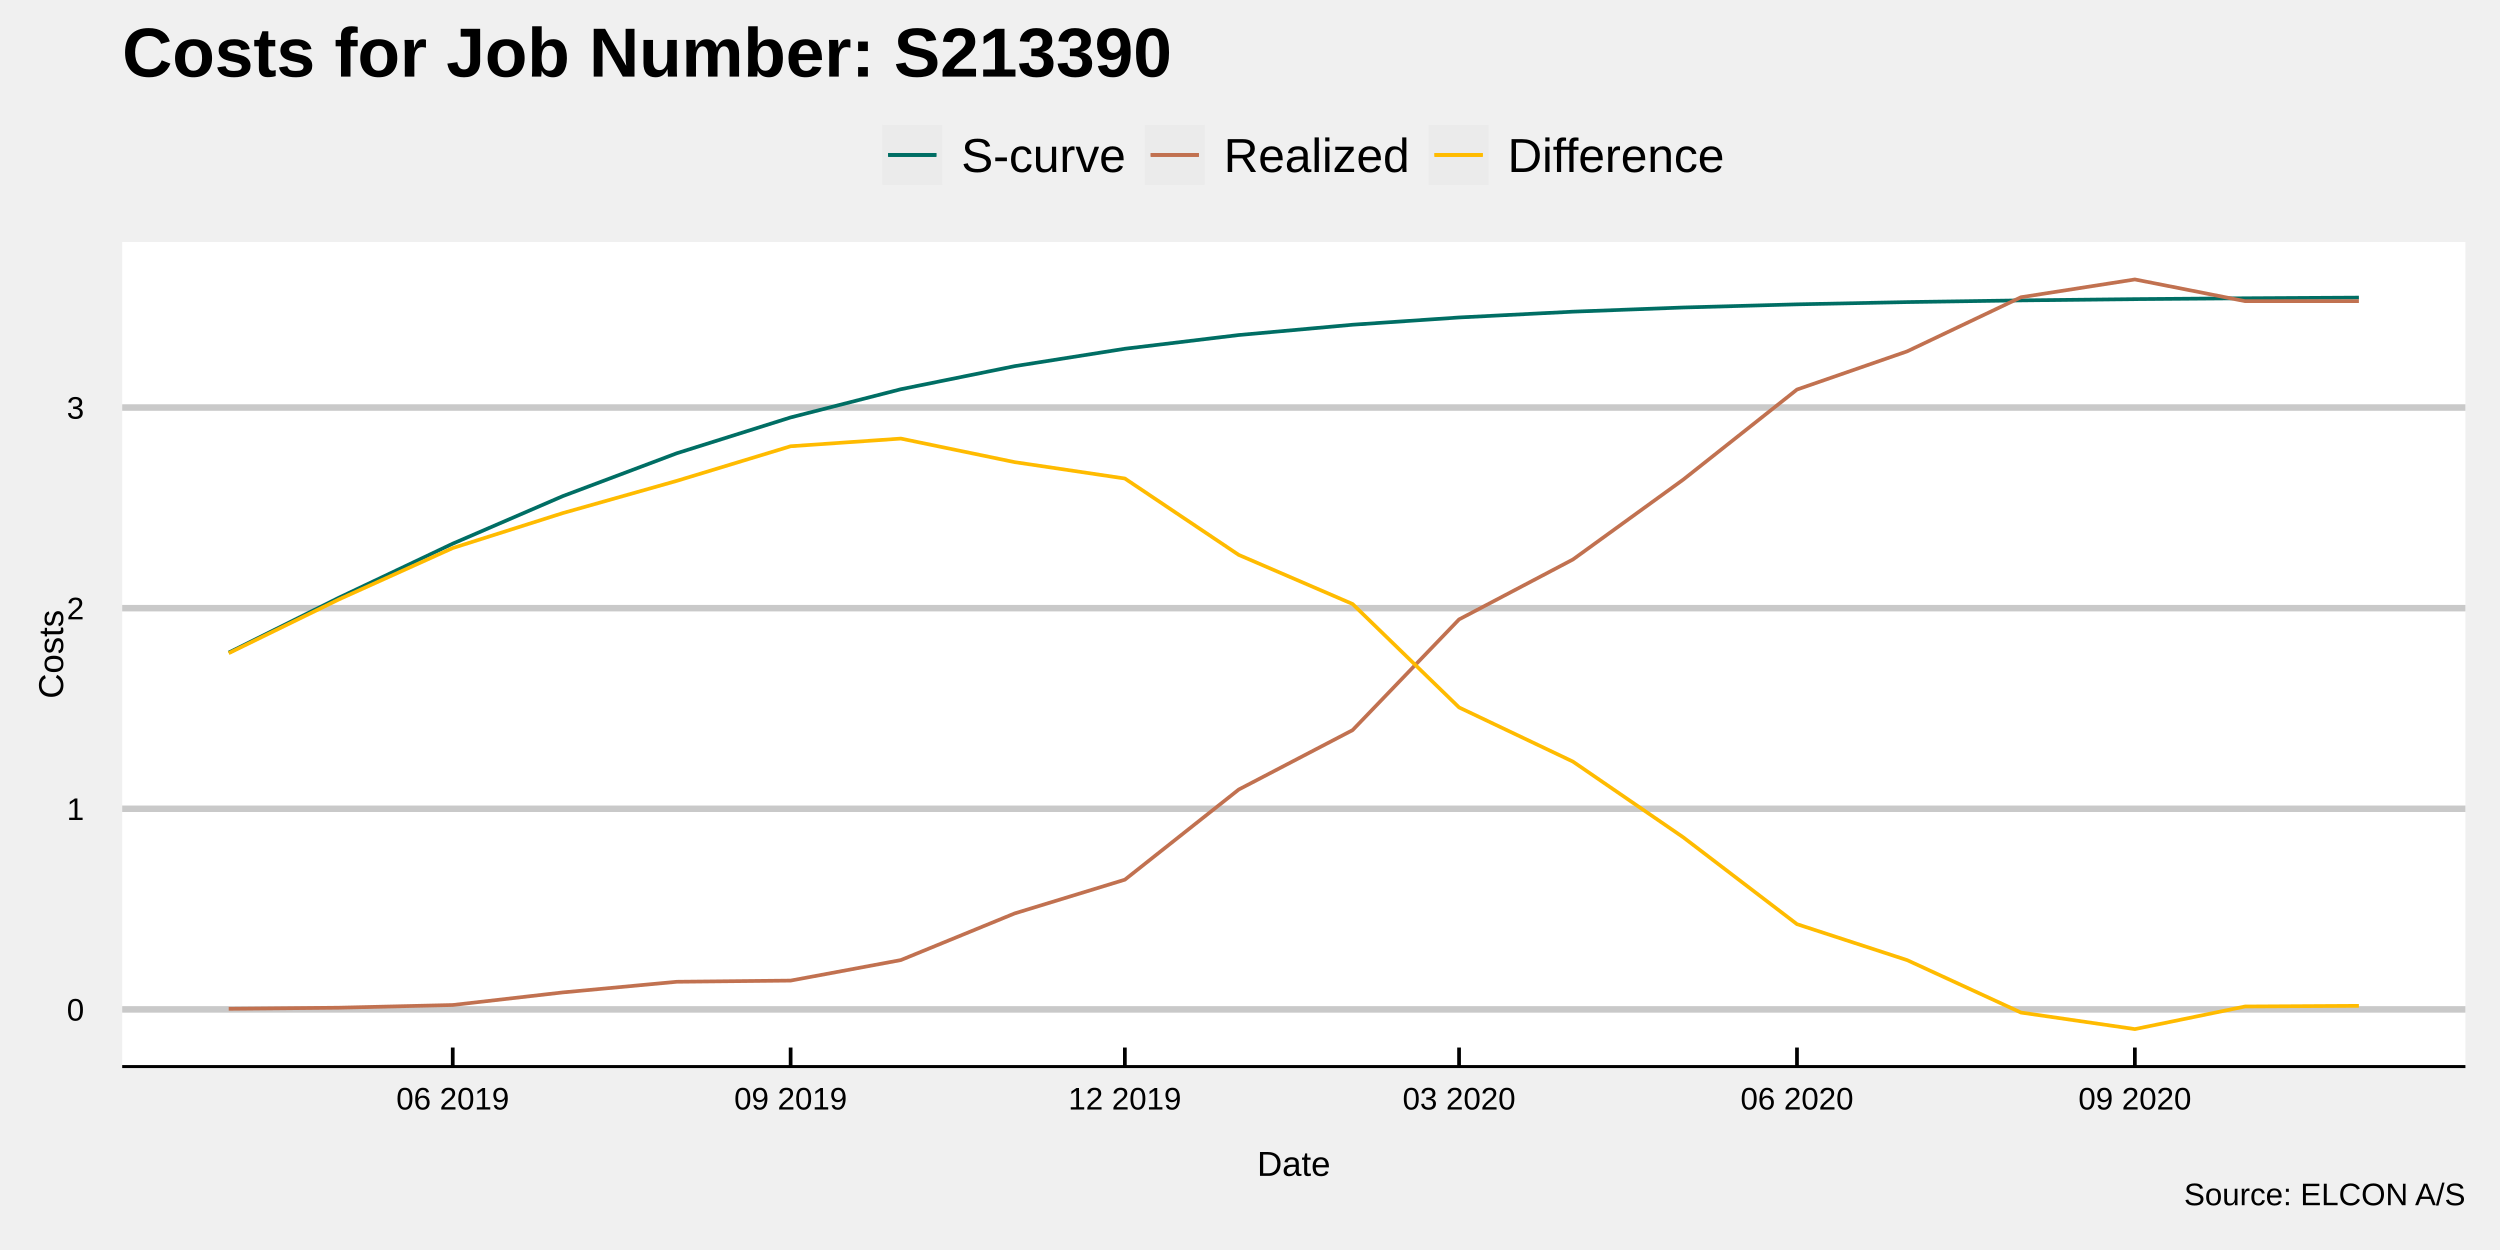
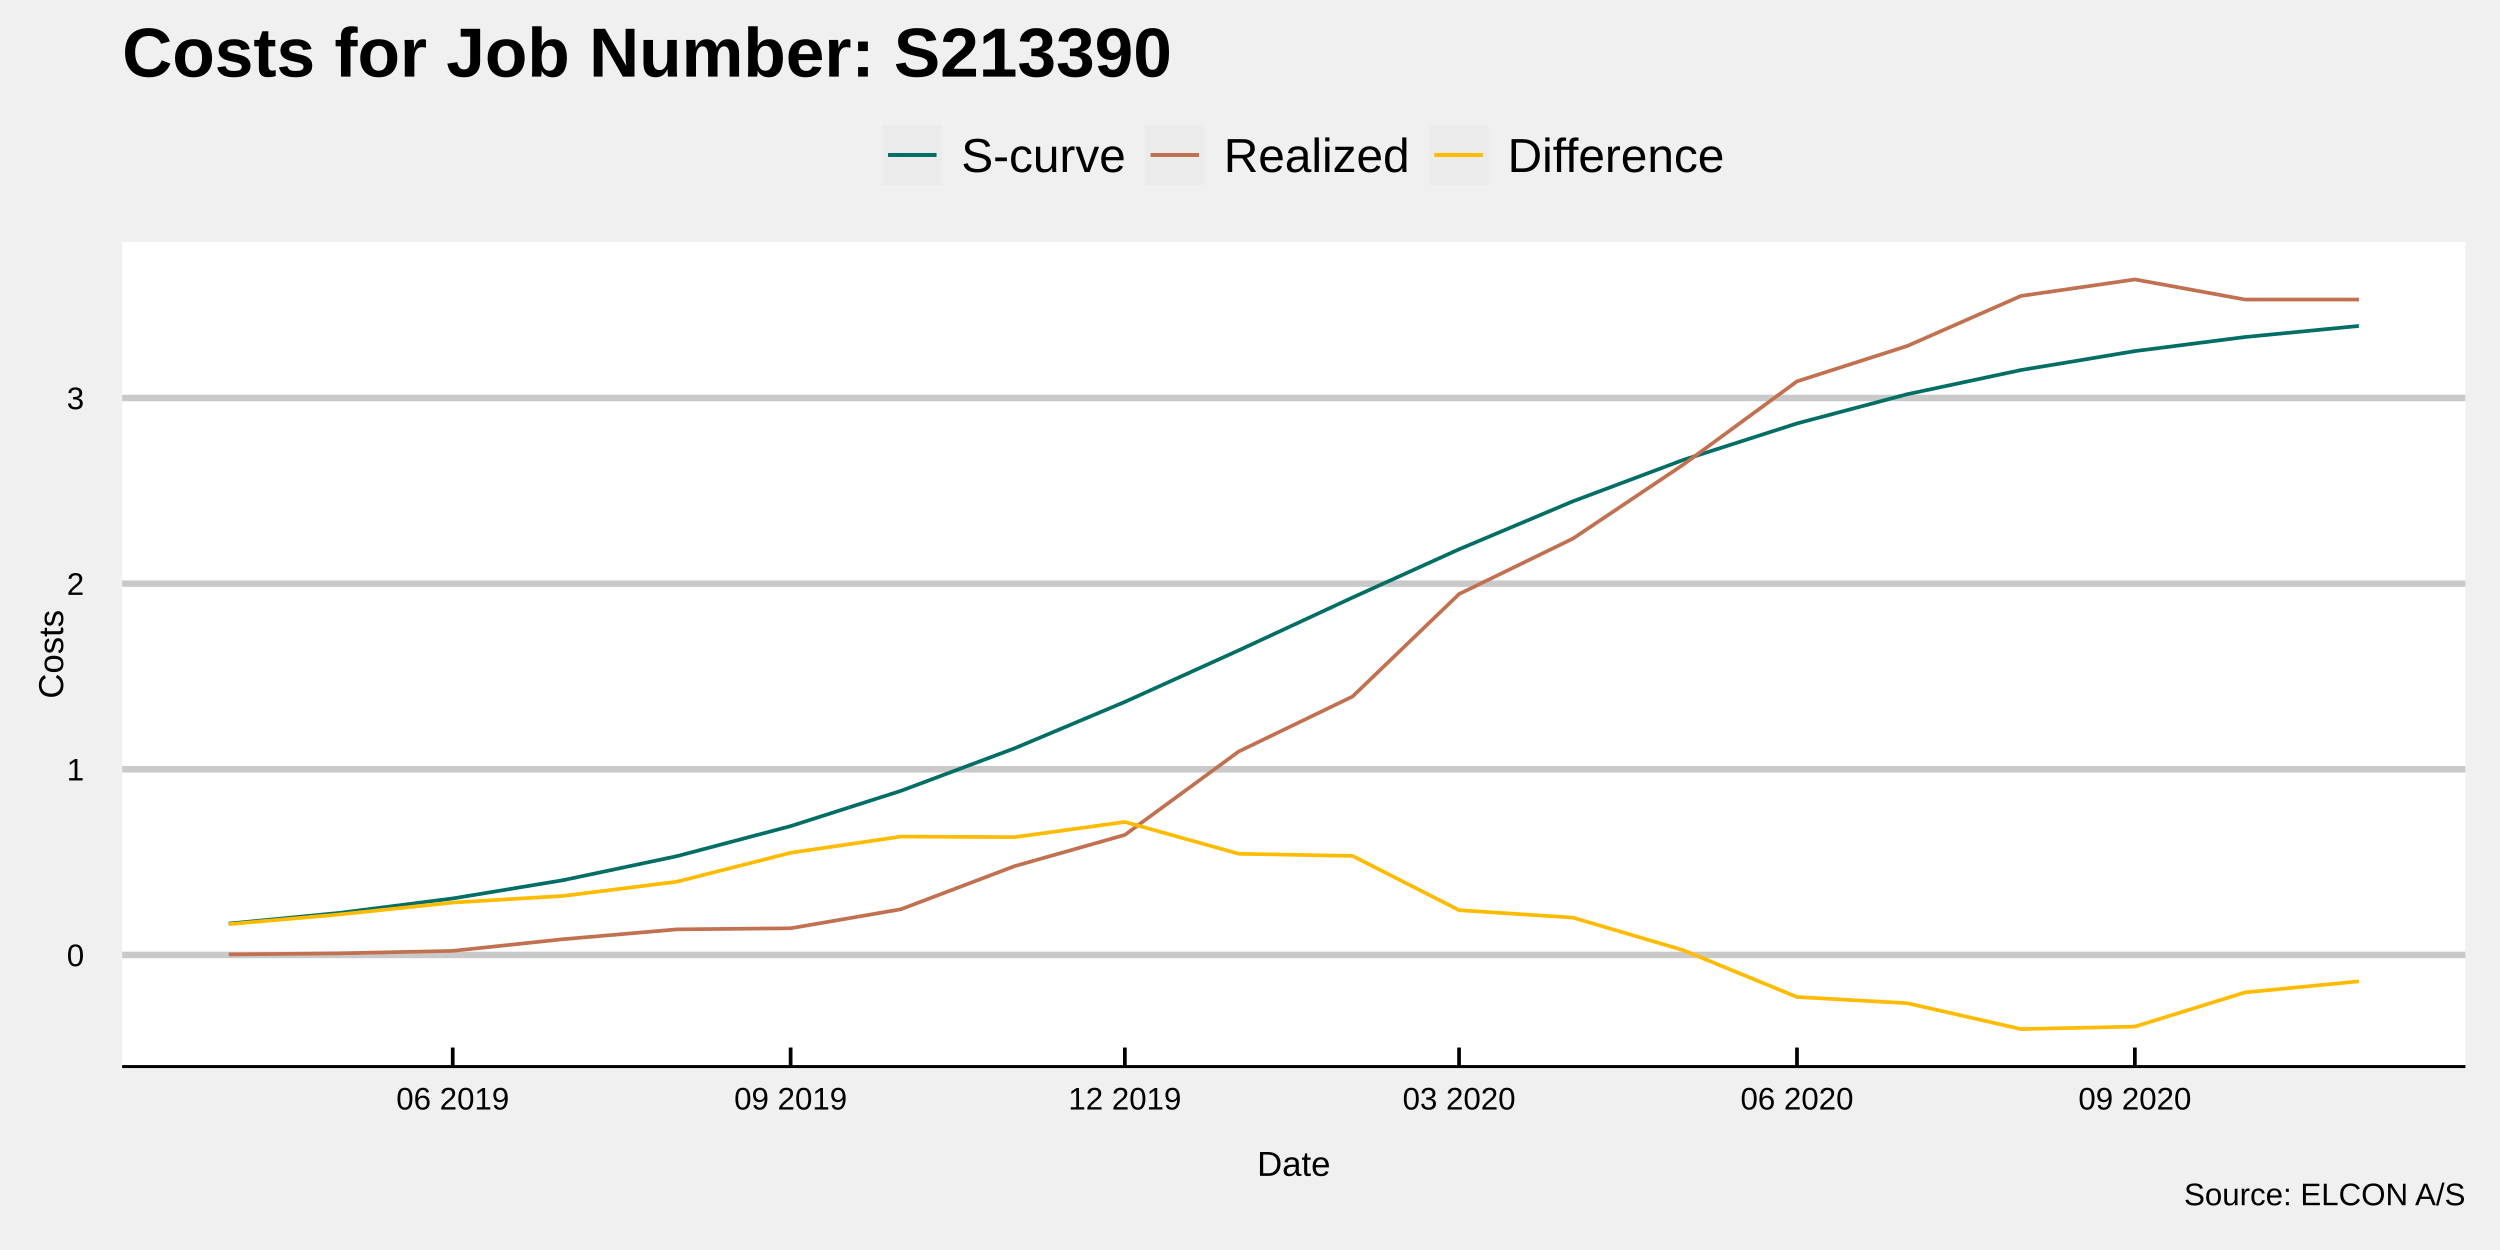
<svg xmlns="http://www.w3.org/2000/svg" class="svglite" width="720.00pt" height="360.00pt" viewBox="0 0 720.00 360.00">
  <defs>
    <style type="text/css">
    .svglite line, .svglite polyline, .svglite polygon, .svglite path, .svglite rect, .svglite circle {
      fill: none;
      stroke: #000000;
      stroke-linecap: round;
      stroke-linejoin: round;
      stroke-miterlimit: 10.00;
    }
    .svglite text {
      white-space: pre;
    }
  </style>
  </defs>
  <rect width="100%" height="100%" style="stroke: none; fill: none;" />
  <defs>
    <clipPath id="cpMC4wMHw3MjAuMDB8MC4wMHwzNjAuMDA=">
      <rect x="0.00" y="0.00" width="720.00" height="360.00" />
    </clipPath>
  </defs>
  <g clip-path="url(#cpMC4wMHw3MjAuMDB8MC4wMHwzNjAuMDA=)">
</g>
  <defs>
    <clipPath id="cpMzUuMTl8NzEwLjA0fDY5LjY5fDMwNy4xNw==">
      <rect x="35.19" y="69.69" width="674.85" height="237.49" />
    </clipPath>
  </defs>
  <g clip-path="url(#cpMzUuMTl8NzEwLjA0fDY5LjY5fDMwNy4xNw==)">
    <rect x="35.19" y="69.69" width="674.85" height="237.49" style="stroke-width: 1.07; stroke: none; fill: #FFFFFF;" />
-     <polyline points="35.19,290.71 710.04,290.71 " style="stroke-width: 1.87; stroke: #C9C9C9; stroke-linecap: butt;" />
-     <polyline points="35.19,232.93 710.04,232.93 " style="stroke-width: 1.87; stroke: #C9C9C9; stroke-linecap: butt;" />
-     <polyline points="35.19,175.15 710.04,175.15 " style="stroke-width: 1.87; stroke: #C9C9C9; stroke-linecap: butt;" />
-     <polyline points="35.19,117.37 710.04,117.37 " style="stroke-width: 1.87; stroke: #C9C9C9; stroke-linecap: butt;" />
-     <polyline points="65.87,187.95 97.60,172.14 130.39,156.57 162.12,142.87 194.91,130.54 227.70,120.22 259.44,112.10 292.23,105.45 323.96,100.44 356.75,96.49 389.54,93.52 420.21,91.43 453.00,89.76 484.74,88.56 517.53,87.65 549.26,87.00 582.05,86.51 614.84,86.15 646.57,85.90 679.36,85.71 " style="stroke-width: 1.07; stroke: #006E64; stroke-linecap: butt;" />
-     <polyline points="65.87,290.54 97.60,290.22 130.39,289.44 162.12,285.81 194.91,282.75 227.70,282.41 259.44,276.50 292.23,263.06 323.96,253.35 356.75,227.39 389.54,210.28 420.21,178.39 453.00,161.13 484.74,138.15 517.53,112.19 549.26,101.19 582.05,85.60 614.84,80.48 646.57,86.73 679.36,86.73 " style="stroke-width: 1.07; stroke: #C17150; stroke-linecap: butt;" />
-     <polyline points="65.87,188.12 97.60,172.63 130.39,157.84 162.12,147.76 194.91,138.49 227.70,128.52 259.44,126.31 292.23,133.10 323.96,137.81 356.75,159.81 389.54,173.95 420.21,203.74 453.00,219.34 484.74,241.12 517.53,266.16 549.26,276.52 582.05,291.62 614.84,296.38 646.57,289.87 679.36,289.68 " style="stroke-width: 1.07; stroke: #FFBB00; stroke-linecap: butt;" />
+     <polyline points="35.19,275.02 710.04,275.02 " style="stroke-width: 1.87; stroke: #C9C9C9; stroke-linecap: butt;" />
+     <polyline points="35.19,221.55 710.04,221.55 " style="stroke-width: 1.87; stroke: #C9C9C9; stroke-linecap: butt;" />
+     <polyline points="35.19,168.09 710.04,168.09 " style="stroke-width: 1.87; stroke: #C9C9C9; stroke-linecap: butt;" />
+     <polyline points="35.19,114.62 710.04,114.62 " style="stroke-width: 1.87; stroke: #C9C9C9; stroke-linecap: butt;" />
+     <polyline points="65.87,266.00 97.60,262.93 130.39,258.75 162.12,253.50 194.91,246.58 227.70,237.92 259.44,227.77 292.23,215.50 323.96,202.14 356.75,187.30 389.54,172.08 420.21,158.19 453.00,144.37 484.74,132.47 517.53,121.95 549.26,113.54 582.05,106.57 614.84,101.12 646.57,97.06 679.36,93.87 " style="stroke-width: 1.07; stroke: #006E64; stroke-linecap: butt;" />
+     <polyline points="65.87,274.87 97.60,274.57 130.39,273.85 162.12,270.49 194.91,267.66 227.70,267.34 259.44,261.87 292.23,249.44 323.96,240.45 356.75,216.43 389.54,200.59 420.21,171.09 453.00,155.11 484.74,133.84 517.53,109.83 549.26,99.65 582.05,85.22 614.84,80.48 646.57,86.27 679.36,86.27 " style="stroke-width: 1.07; stroke: #C17150; stroke-linecap: butt;" />
+     <polyline points="65.87,266.16 97.60,263.38 130.39,259.93 162.12,258.03 194.91,253.94 227.70,245.60 259.44,240.93 292.23,241.09 323.96,236.72 356.75,245.89 389.54,246.51 420.21,262.13 453.00,264.28 484.74,273.65 517.53,287.14 549.26,288.92 582.05,296.38 614.84,295.66 646.57,285.81 679.36,282.62 " style="stroke-width: 1.07; stroke: #FFBB00; stroke-linecap: butt;" />
  </g>
  <g clip-path="url(#cpMC4wMHw3MjAuMDB8MC4wMHwzNjAuMDA=)">
-     <text x="19.23" y="293.93" style="font-size: 9.00px; font-family: &quot;Arial&quot;;" textLength="5.00px" lengthAdjust="spacingAndGlyphs">0</text>
-     <text x="19.23" y="236.15" style="font-size: 9.00px; font-family: &quot;Arial&quot;;" textLength="5.00px" lengthAdjust="spacingAndGlyphs">1</text>
-     <text x="19.23" y="178.37" style="font-size: 9.00px; font-family: &quot;Arial&quot;;" textLength="5.00px" lengthAdjust="spacingAndGlyphs">2</text>
-     <text x="19.23" y="120.59" style="font-size: 9.00px; font-family: &quot;Arial&quot;;" textLength="5.00px" lengthAdjust="spacingAndGlyphs">3</text>
+     <text x="19.23" y="278.25" style="font-size: 9.00px; font-family: &quot;Arial&quot;;" textLength="5.00px" lengthAdjust="spacingAndGlyphs">0</text>
+     <text x="19.23" y="224.78" style="font-size: 9.00px; font-family: &quot;Arial&quot;;" textLength="5.00px" lengthAdjust="spacingAndGlyphs">1</text>
+     <text x="19.23" y="171.31" style="font-size: 9.00px; font-family: &quot;Arial&quot;;" textLength="5.00px" lengthAdjust="spacingAndGlyphs">2</text>
+     <text x="19.23" y="117.84" style="font-size: 9.00px; font-family: &quot;Arial&quot;;" textLength="5.00px" lengthAdjust="spacingAndGlyphs">3</text>
    <polyline points="35.19,307.17 710.04,307.17 " style="stroke-width: 0.85; stroke-linecap: butt;" />
    <polyline points="130.39,301.69 130.39,307.17 " style="stroke-width: 1.07; stroke-linecap: butt;" />
    <polyline points="227.70,301.69 227.70,307.17 " style="stroke-width: 1.07; stroke-linecap: butt;" />
    <polyline points="323.96,301.69 323.96,307.17 " style="stroke-width: 1.07; stroke-linecap: butt;" />
    <polyline points="420.21,301.69 420.21,307.17 " style="stroke-width: 1.07; stroke-linecap: butt;" />
    <polyline points="517.53,301.69 517.53,307.17 " style="stroke-width: 1.07; stroke-linecap: butt;" />
    <polyline points="614.84,301.69 614.84,307.17 " style="stroke-width: 1.07; stroke-linecap: butt;" />
    <text x="130.39" y="319.54" text-anchor="middle" style="font-size: 9.00px; font-family: &quot;Arial&quot;;" textLength="32.52px" lengthAdjust="spacingAndGlyphs">06 2019</text>
    <text x="227.70" y="319.54" text-anchor="middle" style="font-size: 9.00px; font-family: &quot;Arial&quot;;" textLength="32.52px" lengthAdjust="spacingAndGlyphs">09 2019</text>
    <text x="323.96" y="319.54" text-anchor="middle" style="font-size: 9.00px; font-family: &quot;Arial&quot;;" textLength="32.52px" lengthAdjust="spacingAndGlyphs">12 2019</text>
    <text x="420.21" y="319.54" text-anchor="middle" style="font-size: 9.00px; font-family: &quot;Arial&quot;;" textLength="32.52px" lengthAdjust="spacingAndGlyphs">03 2020</text>
    <text x="517.53" y="319.54" text-anchor="middle" style="font-size: 9.00px; font-family: &quot;Arial&quot;;" textLength="32.52px" lengthAdjust="spacingAndGlyphs">06 2020</text>
    <text x="614.84" y="319.54" text-anchor="middle" style="font-size: 9.00px; font-family: &quot;Arial&quot;;" textLength="32.52px" lengthAdjust="spacingAndGlyphs">09 2020</text>
    <text x="372.61" y="338.66" text-anchor="middle" style="font-size: 10.00px; font-family: &quot;Arial&quot;;" textLength="21.13px" lengthAdjust="spacingAndGlyphs">Date</text>
    <text transform="translate(18.18,188.43) rotate(-90)" text-anchor="middle" style="font-size: 10.00px; font-family: &quot;Arial&quot;;" textLength="25.57px" lengthAdjust="spacingAndGlyphs">Costs</text>
    <rect x="254.09" y="35.97" width="17.28" height="17.28" style="stroke-width: 1.07; stroke: none; fill: #EBEBEB;" />
    <line x1="255.82" y1="44.61" x2="269.64" y2="44.61" style="stroke-width: 1.07; stroke: #006E64; stroke-linecap: butt;" />
    <line x1="255.82" y1="44.61" x2="269.64" y2="44.61" style="stroke-width: 1.07; stroke: #006E64; stroke-linecap: butt;" />
    <line x1="255.82" y1="44.61" x2="269.64" y2="44.61" style="stroke-width: 1.07; stroke: #006E64; stroke-linecap: butt;" />
    <rect x="329.70" y="35.97" width="17.28" height="17.28" style="stroke-width: 1.07; stroke: none; fill: #EBEBEB;" />
    <line x1="331.43" y1="44.61" x2="345.25" y2="44.61" style="stroke-width: 1.07; stroke: #C17150; stroke-linecap: butt;" />
    <line x1="331.43" y1="44.61" x2="345.25" y2="44.61" style="stroke-width: 1.07; stroke: #C17150; stroke-linecap: butt;" />
    <line x1="331.43" y1="44.61" x2="345.25" y2="44.61" style="stroke-width: 1.07; stroke: #C17150; stroke-linecap: butt;" />
    <rect x="411.44" y="35.97" width="17.28" height="17.28" style="stroke-width: 1.07; stroke: none; fill: #EBEBEB;" />
    <line x1="413.17" y1="44.61" x2="426.99" y2="44.61" style="stroke-width: 1.07; stroke: #FFBB00; stroke-linecap: butt;" />
    <line x1="413.17" y1="44.61" x2="426.99" y2="44.61" style="stroke-width: 1.07; stroke: #FFBB00; stroke-linecap: butt;" />
    <line x1="413.17" y1="44.61" x2="426.99" y2="44.61" style="stroke-width: 1.07; stroke: #FFBB00; stroke-linecap: butt;" />
    <text x="276.85" y="49.53" style="font-size: 13.75px; font-family: &quot;Arial&quot;;" textLength="47.38px" lengthAdjust="spacingAndGlyphs">S-curve</text>
    <text x="352.46" y="49.53" style="font-size: 13.75px; font-family: &quot;Arial&quot;;" textLength="53.50px" lengthAdjust="spacingAndGlyphs">Realized</text>
    <text x="434.20" y="49.53" style="font-size: 13.75px; font-family: &quot;Arial&quot;;" textLength="62.42px" lengthAdjust="spacingAndGlyphs">Difference</text>
    <text x="35.19" y="22.06" style="font-size: 20.00px; font-weight: bold; font-family: &quot;Arial&quot;;" textLength="302.34px" lengthAdjust="spacingAndGlyphs">Costs for Job Number: S213390</text>
    <text x="710.04" y="347.10" text-anchor="end" style="font-size: 9.00px; font-family: &quot;Arial&quot;;" textLength="81.03px" lengthAdjust="spacingAndGlyphs">Source: ELCON A/S</text>
  </g>
</svg>
